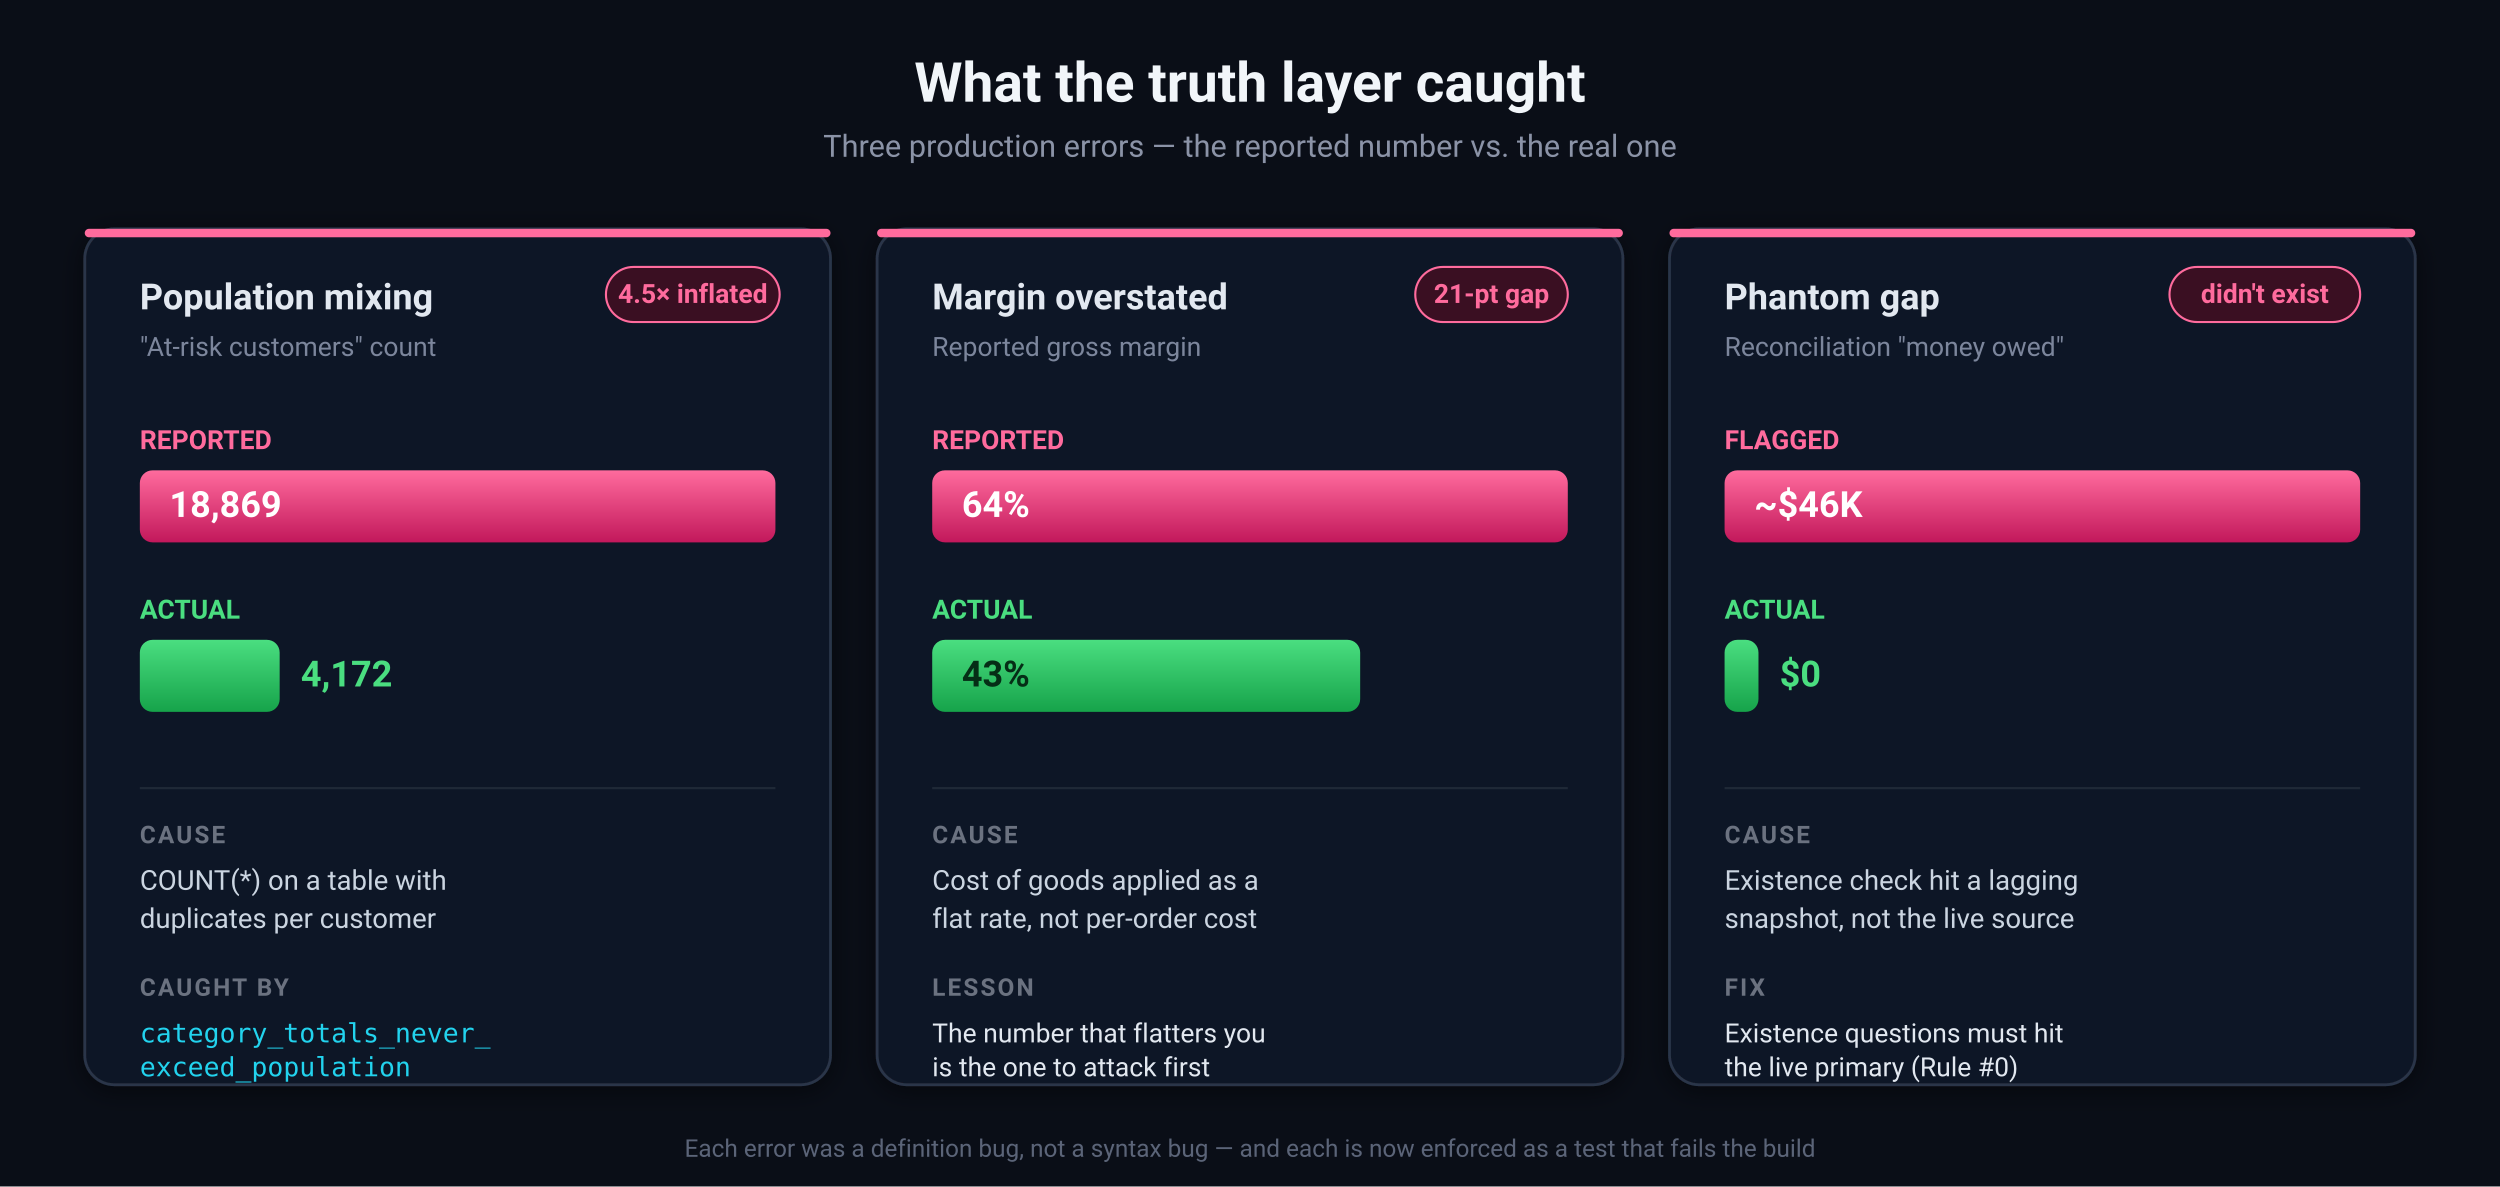
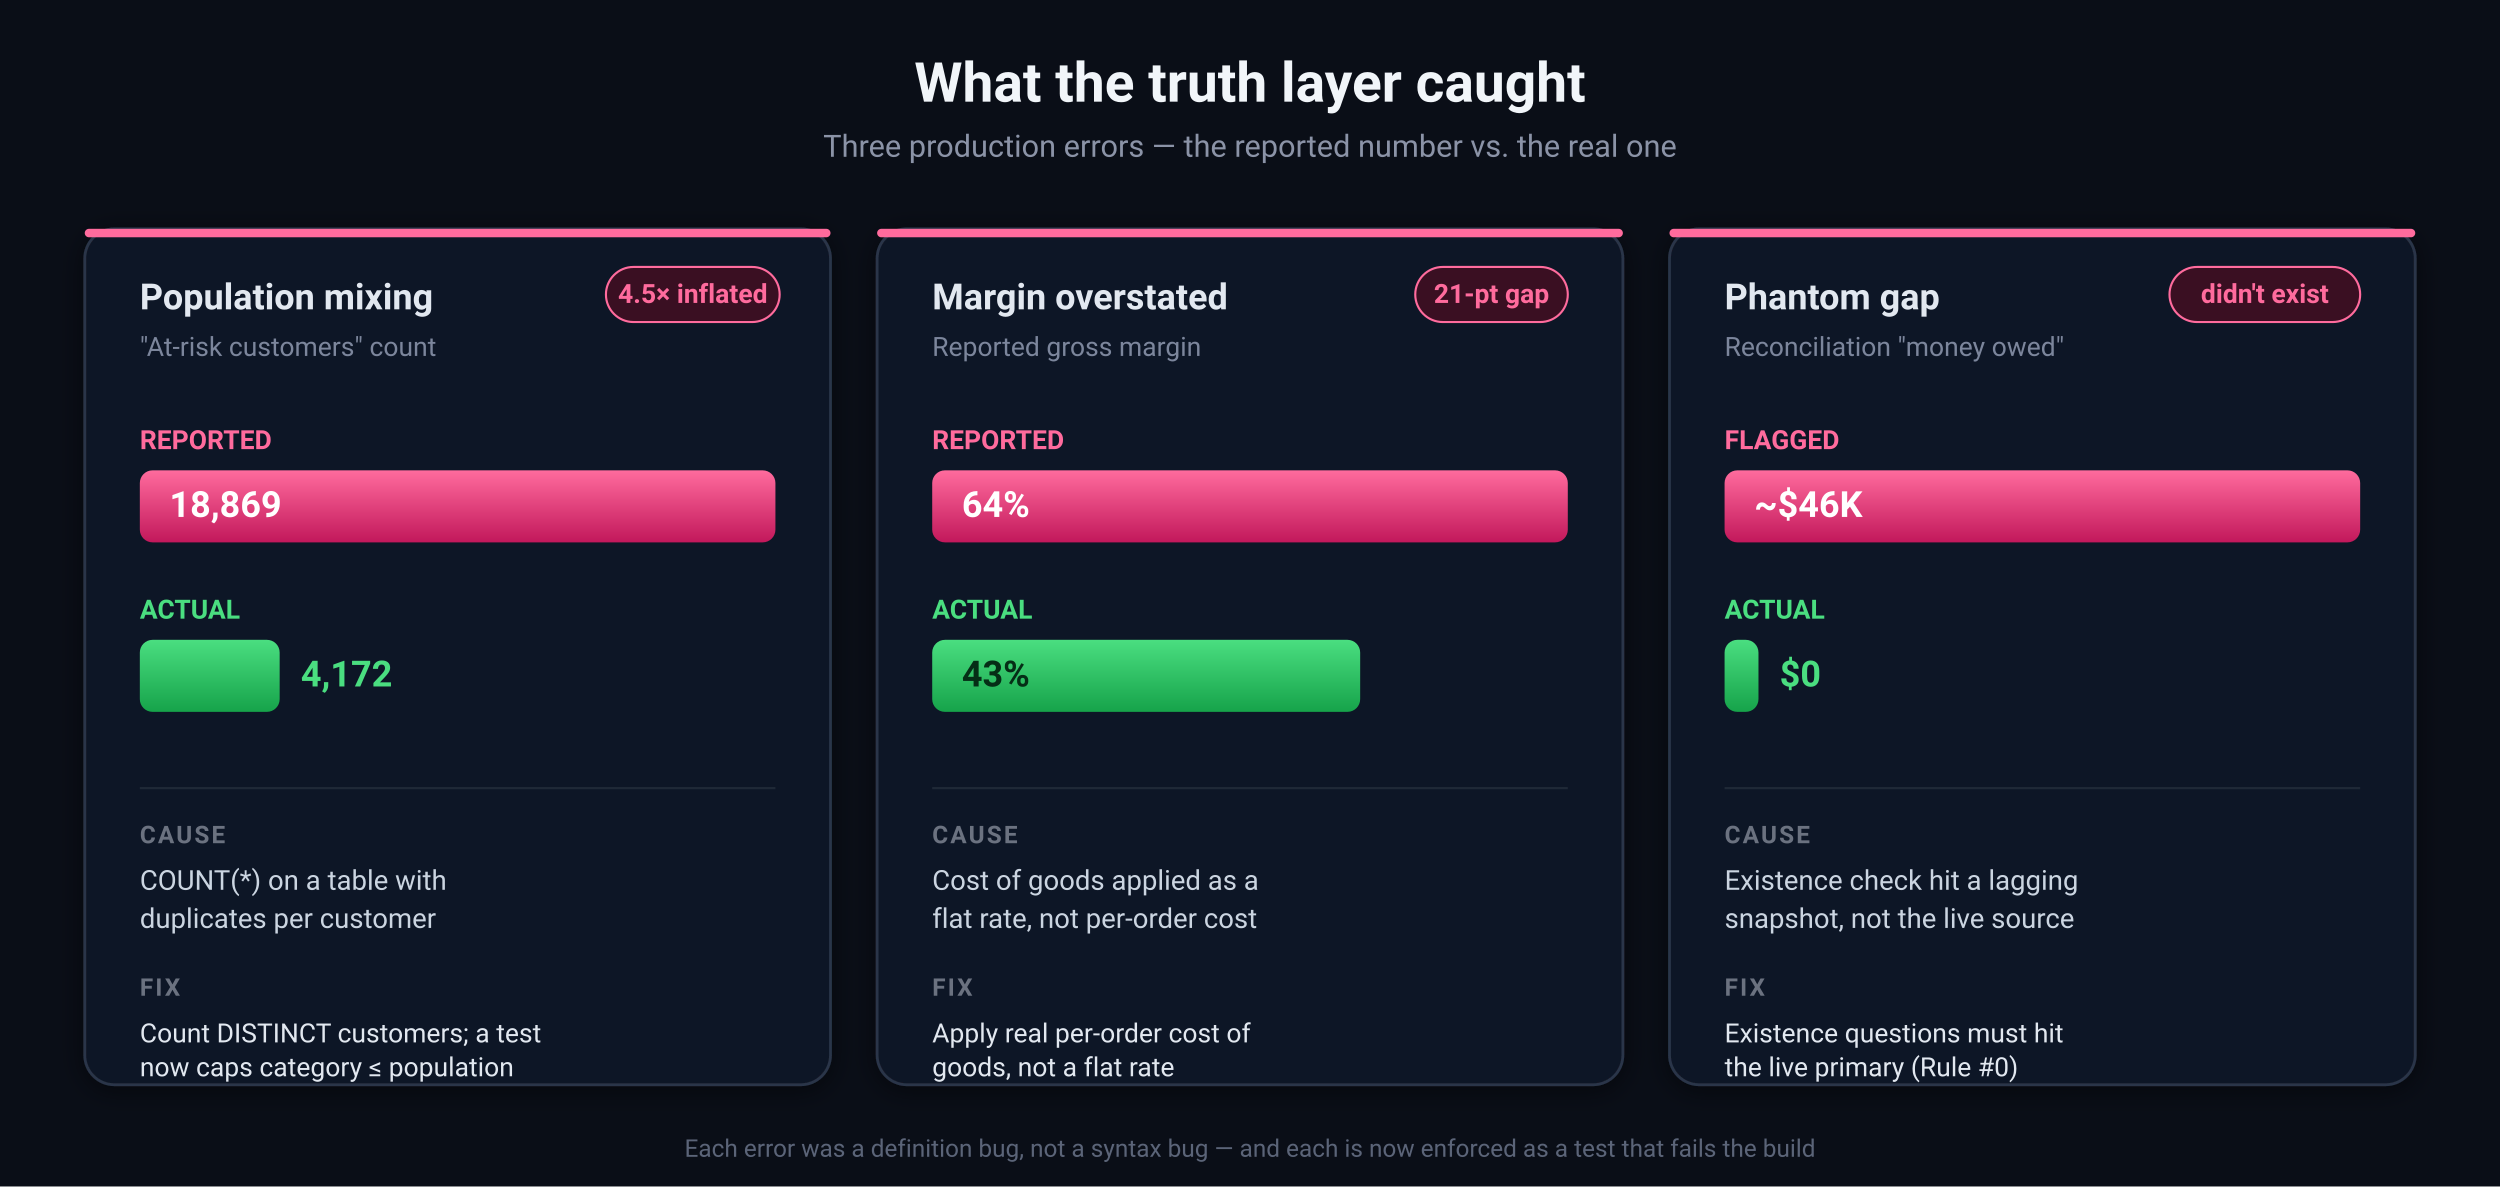
<svg xmlns="http://www.w3.org/2000/svg" viewBox="0 0 1180 560" font-family="-apple-system, BlinkMacSystemFont, 'Segoe UI', Roboto, sans-serif">
  <defs>
    <filter id="soft" x="-20%" y="-20%" width="140%" height="140%">
      <feDropShadow dx="0" dy="2" stdDeviation="6" flood-color="#000000" flood-opacity="0.5" />
    </filter>
    <linearGradient id="badBar" x1="0" y1="0" x2="0" y2="1">
      <stop offset="0" stop-color="#ff6b9d" />
      <stop offset="1" stop-color="#c2185b" />
    </linearGradient>
    <linearGradient id="goodBar" x1="0" y1="0" x2="0" y2="1">
      <stop offset="0" stop-color="#4ade80" />
      <stop offset="1" stop-color="#16a34a" />
    </linearGradient>
  </defs>
  <rect width="1180" height="560" fill="#0a0e17" />
  <text x="590" y="48" text-anchor="middle" fill="#f1f5f9" font-size="26" font-weight="700">What the truth layer caught</text>
  <text x="590" y="74" text-anchor="middle" fill="#8b93a7" font-size="14.5">Three production errors — the reported number vs. the real one</text>
  <g filter="url(#soft)">
    <rect x="40" y="108" width="352" height="404" rx="14" fill="#111827" stroke="#2b3648" stroke-width="1.3" />
  </g>
  <rect x="40" y="108" width="352" height="4" rx="2" fill="#ff6b9d" />
  <text x="66" y="146" fill="#e2e8f0" font-size="17" font-weight="700">Population mixing</text>
  <text x="66" y="168" fill="#7c869c" font-size="12.5">"At-risk customers" count</text>
  <g>
    <rect x="286" y="126" width="82" height="26" rx="13" fill="#3a0f22" stroke="#ff6b9d" stroke-width="1" />
    <text x="327" y="143" text-anchor="middle" fill="#ff6b9d" font-size="12.5" font-weight="700">4.5× inflated</text>
  </g>
  <text x="66" y="212" fill="#ff6b9d" font-size="12.5" font-weight="600">REPORTED</text>
  <rect x="66" y="222" width="300" height="34" rx="6" fill="url(#badBar)" />
  <text x="80" y="244" fill="#ffffff" font-size="17" font-weight="700">18,869</text>
  <text x="66" y="292" fill="#4ade80" font-size="12.5" font-weight="600">ACTUAL</text>
  <rect x="66" y="302" width="66" height="34" rx="6" fill="url(#goodBar)" />
  <text x="142" y="324" fill="#4ade80" font-size="17" font-weight="700">4,172</text>
  <line x1="66" y1="372" x2="366" y2="372" stroke="#1f2937" stroke-width="1" />
  <text x="66" y="398" fill="#6b7280" font-size="11.5" font-weight="600" letter-spacing="1">CAUSE</text>
  <text x="66" y="420" fill="#cbd5e1" font-size="13">COUNT(*) on a table with</text>
  <text x="66" y="438" fill="#cbd5e1" font-size="13">duplicates per customer</text>
-   <text x="66" y="470" fill="#6b7280" font-size="11.5" font-weight="600" letter-spacing="1">CAUGHT BY</text>
-   <text x="66" y="492" fill="#22d3ee" font-size="12.5" font-family="monospace">category_totals_never_</text>
-   <text x="66" y="508" fill="#22d3ee" font-size="12.5" font-family="monospace">exceed_population</text>
+   <text x="66" y="470" fill="#6b7280" font-size="11.5" font-weight="600" letter-spacing="1">FIX</text>
+   <text x="66" y="492" fill="#e2e8f0" font-size="12.5">Count DISTINCT customers; a test</text>
+   <text x="66" y="508" fill="#e2e8f0" font-size="12.5">now caps category ≤ population</text>
  <g filter="url(#soft)">
    <rect x="414" y="108" width="352" height="404" rx="14" fill="#111827" stroke="#2b3648" stroke-width="1.3" />
  </g>
  <rect x="414" y="108" width="352" height="4" rx="2" fill="#ff6b9d" />
  <text x="440" y="146" fill="#e2e8f0" font-size="17" font-weight="700">Margin overstated</text>
  <text x="440" y="168" fill="#7c869c" font-size="12.5">Reported gross margin</text>
  <g>
    <rect x="668" y="126" width="72" height="26" rx="13" fill="#3a0f22" stroke="#ff6b9d" stroke-width="1" />
    <text x="704" y="143" text-anchor="middle" fill="#ff6b9d" font-size="12.5" font-weight="700">21-pt gap</text>
  </g>
  <text x="440" y="212" fill="#ff6b9d" font-size="12.5" font-weight="600">REPORTED</text>
  <rect x="440" y="222" width="300" height="34" rx="6" fill="url(#badBar)" />
  <text x="454" y="244" fill="#ffffff" font-size="17" font-weight="700">64%</text>
  <text x="440" y="292" fill="#4ade80" font-size="12.5" font-weight="600">ACTUAL</text>
  <rect x="440" y="302" width="202" height="34" rx="6" fill="url(#goodBar)" />
  <text x="454" y="324" fill="#052e16" font-size="17" font-weight="700">43%</text>
  <line x1="440" y1="372" x2="740" y2="372" stroke="#1f2937" stroke-width="1" />
  <text x="440" y="398" fill="#6b7280" font-size="11.5" font-weight="600" letter-spacing="1">CAUSE</text>
  <text x="440" y="420" fill="#cbd5e1" font-size="13">Cost of goods applied as a</text>
  <text x="440" y="438" fill="#cbd5e1" font-size="13">flat rate, not per-order cost</text>
-   <text x="440" y="470" fill="#6b7280" font-size="11.5" font-weight="600" letter-spacing="1">LESSON</text>
-   <text x="440" y="492" fill="#e2e8f0" font-size="12.5">The number that flatters you</text>
-   <text x="440" y="508" fill="#e2e8f0" font-size="12.5">is the one to attack first</text>
+   <text x="440" y="470" fill="#6b7280" font-size="11.5" font-weight="600" letter-spacing="1">FIX</text>
+   <text x="440" y="492" fill="#e2e8f0" font-size="12.5">Apply real per-order cost of</text>
+   <text x="440" y="508" fill="#e2e8f0" font-size="12.5">goods, not a flat rate</text>
  <g filter="url(#soft)">
    <rect x="788" y="108" width="352" height="404" rx="14" fill="#111827" stroke="#2b3648" stroke-width="1.3" />
  </g>
  <rect x="788" y="108" width="352" height="4" rx="2" fill="#ff6b9d" />
  <text x="814" y="146" fill="#e2e8f0" font-size="17" font-weight="700">Phantom gap</text>
  <text x="814" y="168" fill="#7c869c" font-size="12.5">Reconciliation "money owed"</text>
  <g>
    <rect x="1024" y="126" width="90" height="26" rx="13" fill="#3a0f22" stroke="#ff6b9d" stroke-width="1" />
    <text x="1069" y="143" text-anchor="middle" fill="#ff6b9d" font-size="12.5" font-weight="700">didn't exist</text>
  </g>
  <text x="814" y="212" fill="#ff6b9d" font-size="12.5" font-weight="600">FLAGGED</text>
  <rect x="814" y="222" width="300" height="34" rx="6" fill="url(#badBar)" />
  <text x="828" y="244" fill="#ffffff" font-size="17" font-weight="700">~$46K</text>
  <text x="814" y="292" fill="#4ade80" font-size="12.5" font-weight="600">ACTUAL</text>
  <rect x="814" y="302" width="16" height="34" rx="6" fill="url(#goodBar)" />
  <text x="840" y="324" fill="#4ade80" font-size="17" font-weight="700">$0</text>
  <line x1="814" y1="372" x2="1114" y2="372" stroke="#1f2937" stroke-width="1" />
  <text x="814" y="398" fill="#6b7280" font-size="11.5" font-weight="600" letter-spacing="1">CAUSE</text>
  <text x="814" y="420" fill="#cbd5e1" font-size="13">Existence check hit a lagging</text>
  <text x="814" y="438" fill="#cbd5e1" font-size="13">snapshot, not the live source</text>
  <text x="814" y="470" fill="#6b7280" font-size="11.5" font-weight="600" letter-spacing="1">FIX</text>
  <text x="814" y="492" fill="#e2e8f0" font-size="12.5">Existence questions must hit</text>
  <text x="814" y="508" fill="#e2e8f0" font-size="12.5">the live primary (Rule #0)</text>
  <text x="590" y="546" text-anchor="middle" fill="#5b6478" font-size="11.5">Each error was a definition bug, not a syntax bug — and each is now enforced as a test that fails the build</text>
</svg>
